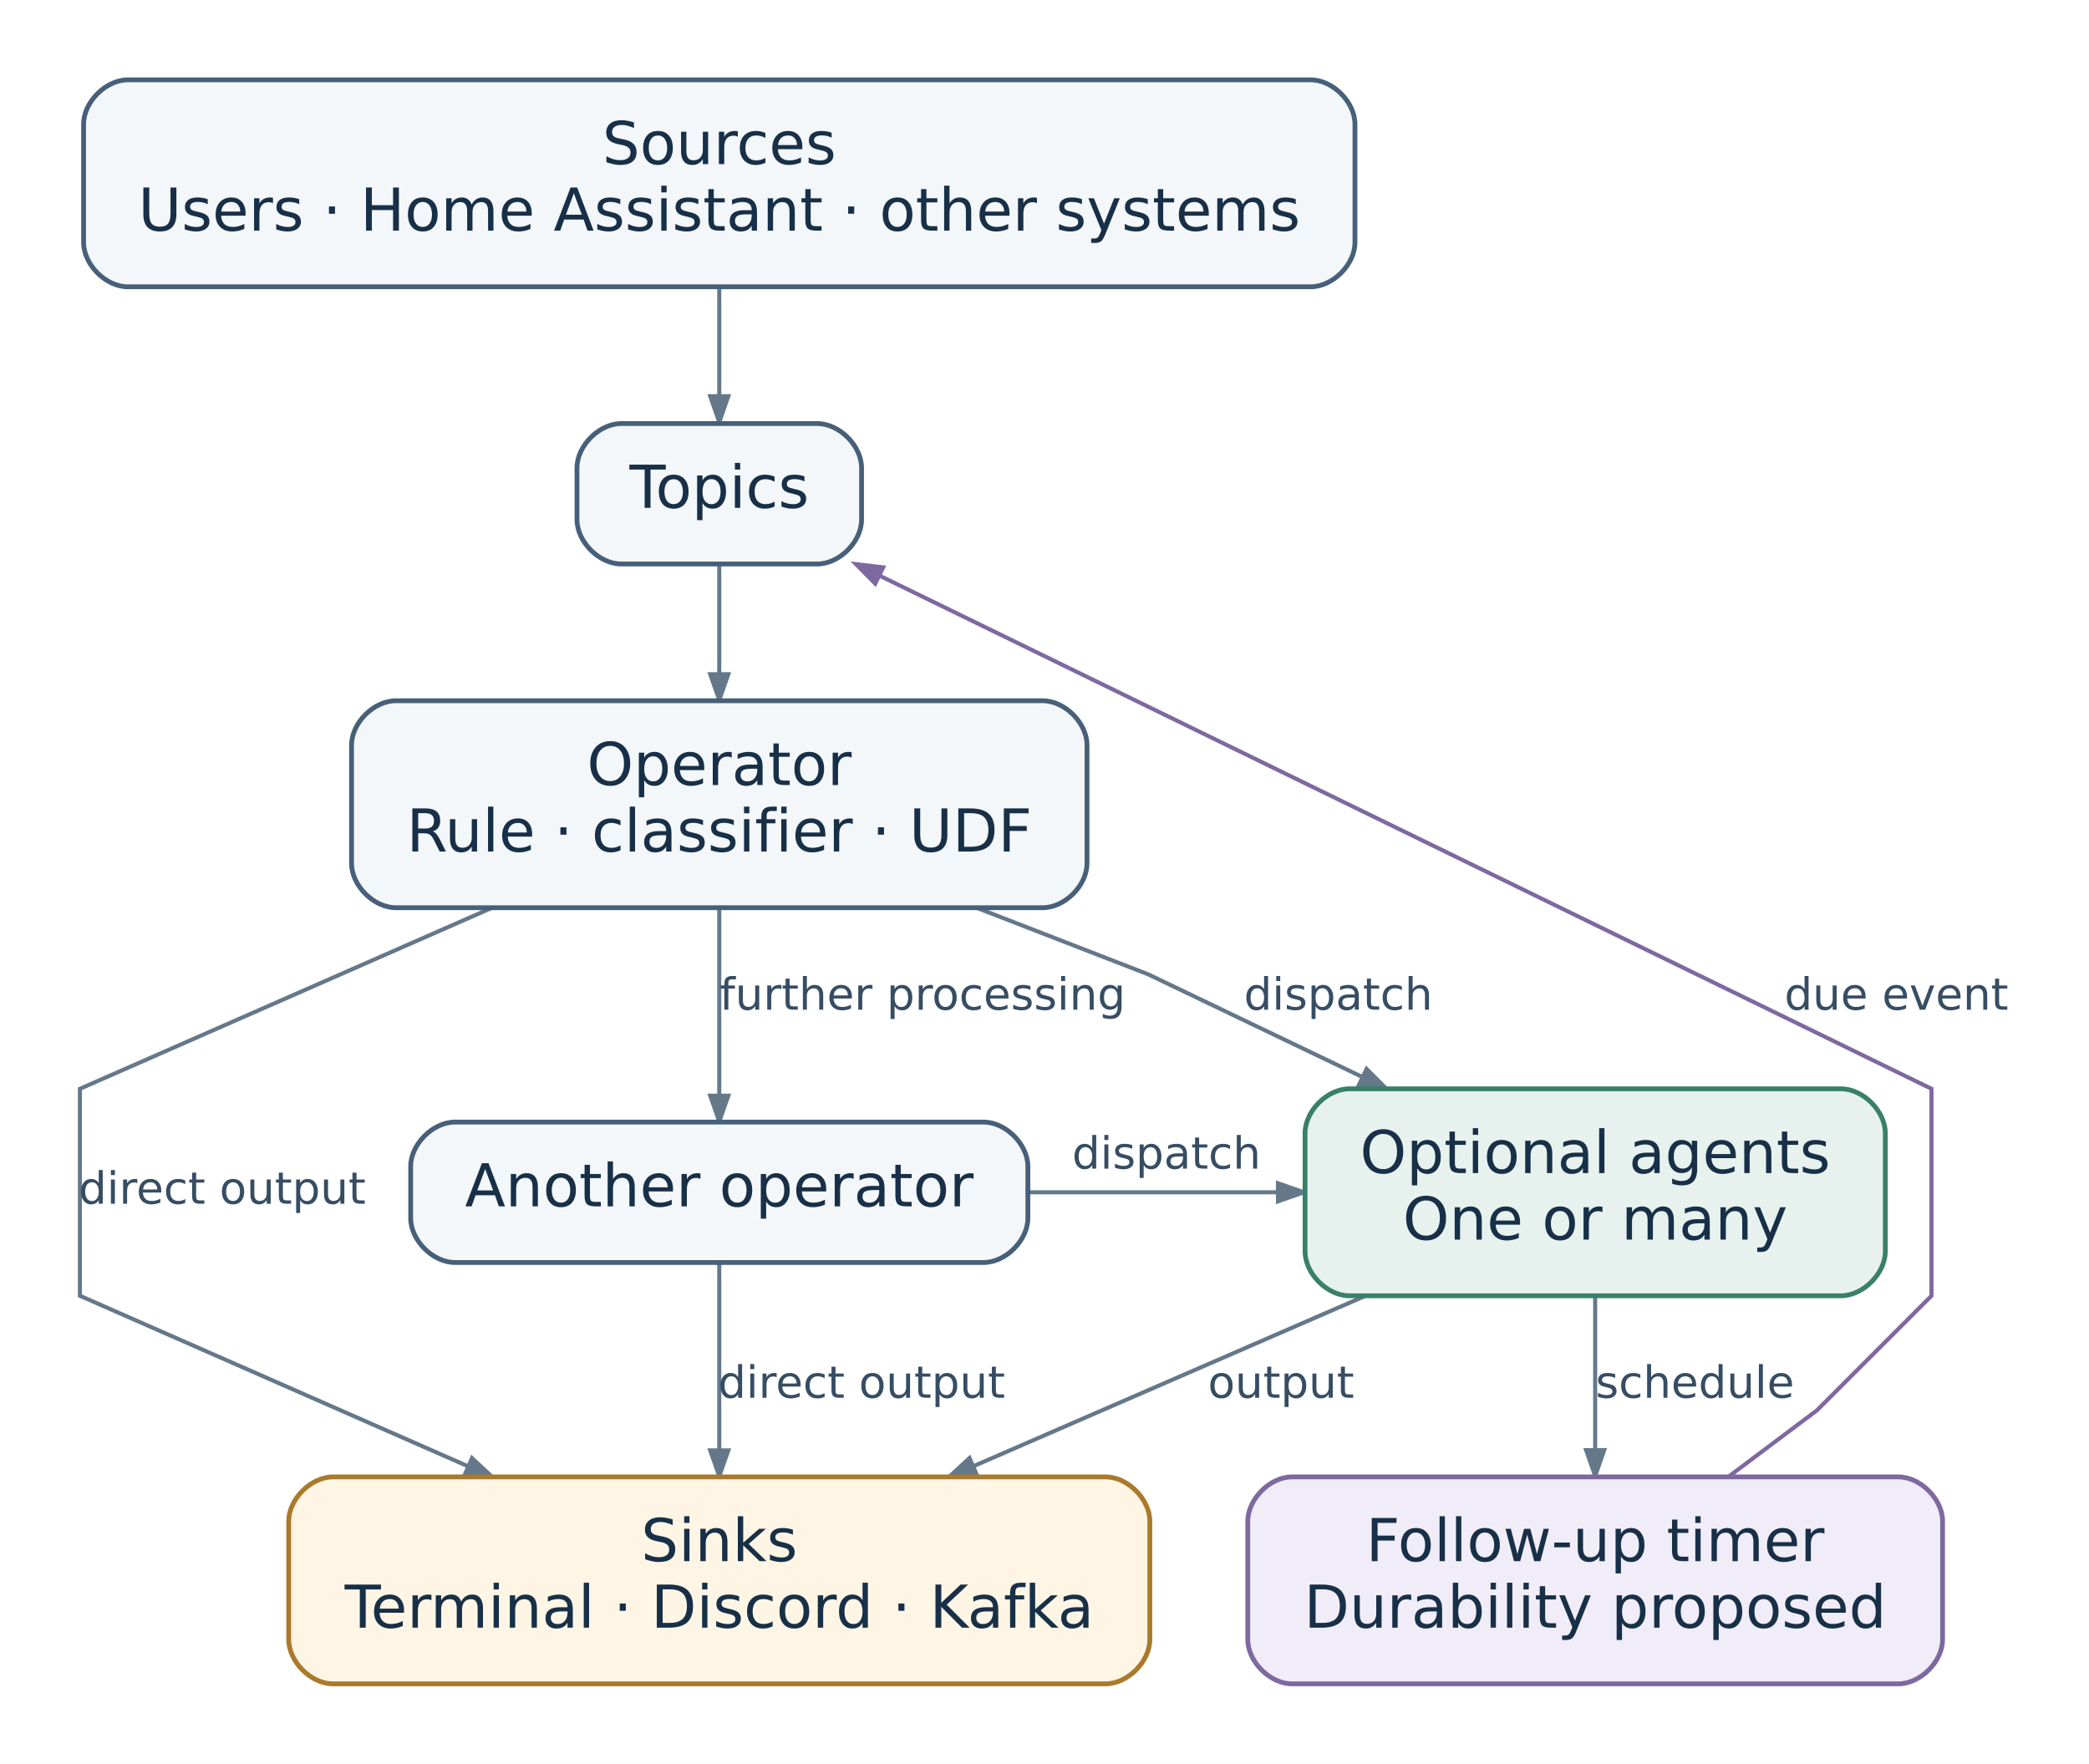
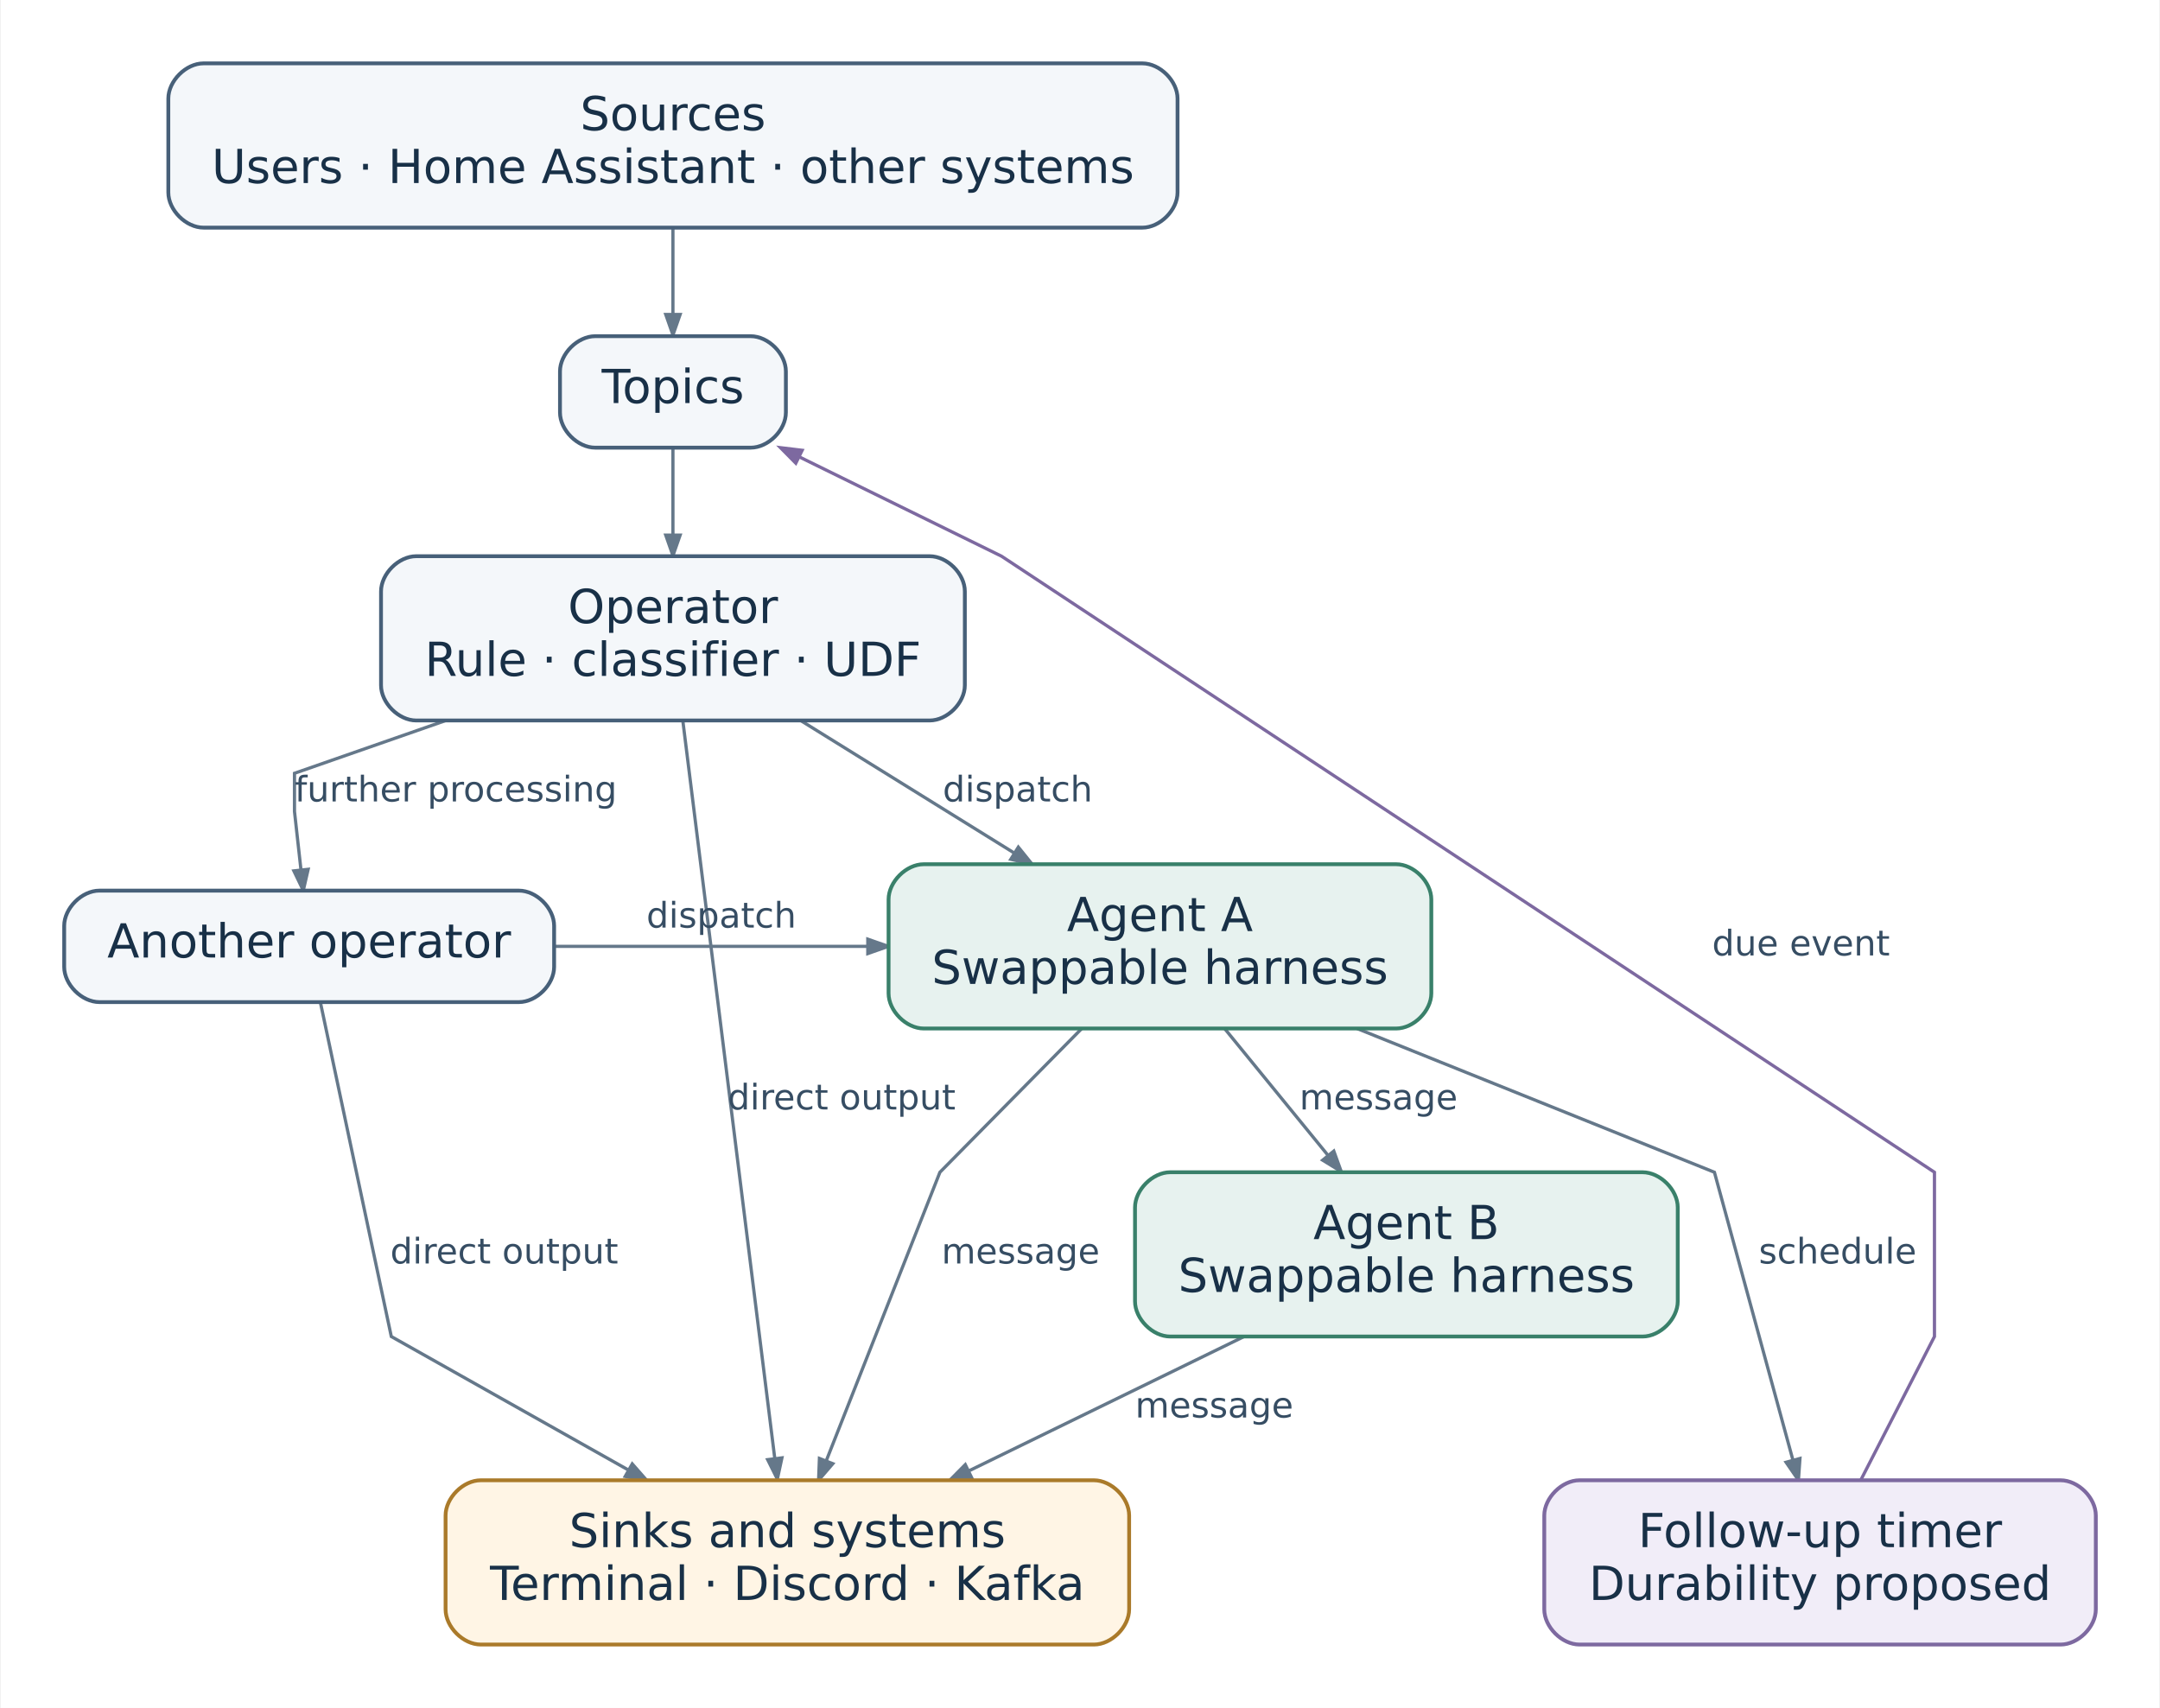
- <svg xmlns="http://www.w3.org/2000/svg" width="565pt" height="477pt" viewBox="0.00 0.00 565.20 477.20">
-   <g id="graph0" class="graph" transform="scale(1 1) rotate(0) translate(21.6 455.6)">
-     <polygon fill="white" stroke="transparent" points="-21.6,21.6 -21.6,-455.6 543.6,-455.6 543.6,21.6 -21.6,21.6" />
+ <svg xmlns="http://www.w3.org/2000/svg" width="736pt" height="582pt" viewBox="0.00 0.00 735.70 582.20">
+   <g id="graph0" class="graph" transform="scale(1 1) rotate(0) translate(21.6 560.6)">
+     <polygon fill="white" stroke="transparent" points="-21.6,21.6 -21.6,-560.6 714.1,-560.6 714.1,21.6 -21.6,21.6" />
    <g id="edge1" class="edge">
-       <path fill="none" stroke="#65788a" stroke-width="1.1" d="M173,-377.7C173,-368.28 173,-357.79 173,-348.52" />
-       <polygon fill="#65788a" stroke="#65788a" stroke-width="1.1" points="175.45,-348.4 173,-341.4 170.55,-348.4 175.45,-348.4" />
+       <path fill="none" stroke="#65788a" stroke-width="1.1" d="M207.5,-482.7C207.5,-473.28 207.5,-462.79 207.5,-453.52" />
+       <polygon fill="#65788a" stroke="#65788a" stroke-width="1.1" points="209.95,-453.4 207.5,-446.4 205.05,-453.4 209.95,-453.4" />
    </g>
    <g id="edge2" class="edge">
-       <path fill="none" stroke="#65788a" stroke-width="1.1" d="M173,-302.8C173,-294.14 173,-283.5 173,-273.4" />
-       <polygon fill="#65788a" stroke="#65788a" stroke-width="1.1" points="175.45,-273.18 173,-266.18 170.55,-273.18 175.45,-273.18" />
+       <path fill="none" stroke="#65788a" stroke-width="1.1" d="M207.5,-407.8C207.5,-399.14 207.5,-388.5 207.5,-378.4" />
+       <polygon fill="#65788a" stroke="#65788a" stroke-width="1.1" points="209.95,-378.18 207.5,-371.18 205.05,-378.18 209.95,-378.18" />
    </g>
    <g id="edge4" class="edge">
-       <path fill="none" stroke="#65788a" stroke-width="1.1" d="M173,-209.94C173,-194.26 173,-174.66 173,-159.29" />
-       <polygon fill="#65788a" stroke="#65788a" stroke-width="1.1" points="175.45,-159.13 173,-152.13 170.55,-159.13 175.45,-159.13" />
-       <text text-anchor="middle" x="228" y="-182.4" font-family="DejaVu Sans" font-size="12.00" fill="#364d63">further processing</text>
+       <path fill="none" stroke="#65788a" stroke-width="1.1" d="M129.85,-314.91C102.53,-305.38 78.5,-297 78.5,-297 78.5,-297 78.5,-284 78.5,-284 78.5,-284 79.56,-274.47 80.7,-264.18" />
+       <polygon fill="#65788a" stroke="#65788a" stroke-width="1.1" points="83.16,-264.27 81.5,-257.04 78.29,-263.73 83.16,-264.27" />
+       <text text-anchor="middle" x="133.5" y="-287.4" font-family="DejaVu Sans" font-size="12.00" fill="#364d63">further processing</text>
    </g>
    <g id="edge5" class="edge">
-       <path fill="none" stroke="#65788a" stroke-width="1.1" d="M242.82,-209.91C267.39,-200.38 289,-192 289,-192 289,-192 317.44,-178.37 346.75,-164.32" />
-       <polygon fill="#65788a" stroke="#65788a" stroke-width="1.1" points="348.14,-166.37 353.4,-161.13 346.03,-161.95 348.14,-166.37" />
-       <text text-anchor="middle" x="340.5" y="-182.4" font-family="DejaVu Sans" font-size="12.00" fill="#364d63">dispatch</text>
+       <path fill="none" stroke="#65788a" stroke-width="1.1" d="M251.11,-314.94C273.42,-301.1 300.68,-284.19 323.8,-269.84" />
+       <polygon fill="#65788a" stroke="#65788a" stroke-width="1.1" points="325.23,-271.83 329.89,-266.06 322.65,-267.67 325.23,-271.83" />
+       <text text-anchor="middle" x="325" y="-287.4" font-family="DejaVu Sans" font-size="12.00" fill="#364d63">dispatch</text>
    </g>
    <g id="edge3" class="edge">
-       <path fill="none" stroke="#65788a" stroke-width="1.1" d="M111.52,-209.99C61.79,-188.15 0,-161 0,-161 0,-161 0,-105 0,-105 0,-105 56.6,-80.14 105.05,-58.85" />
-       <polygon fill="#65788a" stroke="#65788a" stroke-width="1.1" points="106.1,-61.07 111.52,-56.01 104.13,-56.58 106.1,-61.07" />
-       <text text-anchor="middle" x="38.5" y="-129.9" font-family="DejaVu Sans" font-size="12.00" fill="#364d63">direct output</text>
+       <path fill="none" stroke="#65788a" stroke-width="1.1" d="M210.89,-314.77C217.98,-257.89 234.35,-126.53 242.18,-63.7" />
+       <polygon fill="#65788a" stroke="#65788a" stroke-width="1.1" points="244.65,-63.64 243.09,-56.39 239.79,-63.03 244.65,-63.64" />
+       <text text-anchor="middle" x="265" y="-182.4" font-family="DejaVu Sans" font-size="12.00" fill="#364d63">direct output</text>
    </g>
    <g id="edge7" class="edge">
-       <path fill="none" stroke="#65788a" stroke-width="1.1" d="M256.56,-133C278.44,-133 302.08,-133 324.08,-133" />
-       <polygon fill="#65788a" stroke="#65788a" stroke-width="1.1" points="324.17,-135.45 331.17,-133 324.17,-130.55 324.17,-135.45" />
-       <text text-anchor="middle" x="294" y="-139.4" font-family="DejaVu Sans" font-size="12.00" fill="#364d63">dispatch</text>
+       <path fill="none" stroke="#65788a" stroke-width="1.1" d="M167.38,-238C200.57,-238 238.98,-238 273.59,-238" />
+       <polygon fill="#65788a" stroke="#65788a" stroke-width="1.1" points="273.92,-240.45 280.92,-238 273.92,-235.55 273.92,-240.45" />
+       <text text-anchor="middle" x="224" y="-244.4" font-family="DejaVu Sans" font-size="12.00" fill="#364d63">dispatch</text>
    </g>
    <g id="edge6" class="edge">
-       <path fill="none" stroke="#65788a" stroke-width="1.1" d="M173,-113.59C173,-99.61 173,-80 173,-63.18" />
-       <polygon fill="#65788a" stroke="#65788a" stroke-width="1.1" points="175.45,-63.17 173,-56.17 170.55,-63.17 175.45,-63.17" />
-       <text text-anchor="middle" x="211.5" y="-77.4" font-family="DejaVu Sans" font-size="12.00" fill="#364d63">direct output</text>
+       <path fill="none" stroke="#65788a" stroke-width="1.1" d="M87.33,-218.92C95,-182.77 111.5,-105 111.5,-105 111.5,-105 154.59,-80.74 192.08,-59.63" />
+       <polygon fill="#65788a" stroke="#65788a" stroke-width="1.1" points="193.63,-61.58 198.52,-56.01 191.22,-57.31 193.63,-61.58" />
+       <text text-anchor="middle" x="150" y="-129.9" font-family="DejaVu Sans" font-size="12.00" fill="#364d63">direct output</text>
    </g>
    <g id="edge8" class="edge">
-       <path fill="none" stroke="#65788a" stroke-width="1.1" d="M347.73,-104.94C315.2,-90.8 275.31,-73.46 241.86,-58.93" />
-       <polygon fill="#65788a" stroke="#65788a" stroke-width="1.1" points="242.66,-56.6 235.26,-56.06 240.71,-61.1 242.66,-56.6" />
-       <text text-anchor="middle" x="325" y="-77.4" font-family="DejaVu Sans" font-size="12.00" fill="#364d63">output</text>
+       <path fill="none" stroke="#65788a" stroke-width="1.1" d="M395.57,-209.94C406.38,-196.68 419.49,-180.6 430.86,-166.67" />
+       <polygon fill="#65788a" stroke="#65788a" stroke-width="1.1" points="432.76,-168.21 435.29,-161.24 428.96,-165.12 432.76,-168.21" />
+       <text text-anchor="middle" x="448" y="-182.4" font-family="DejaVu Sans" font-size="12.00" fill="#364d63">message</text>
    </g>
    <g id="edge9" class="edge">
-       <path fill="none" stroke="#65788a" stroke-width="1.1" d="M410,-104.94C410,-92.26 410,-77.02 410,-63.53" />
-       <polygon fill="#65788a" stroke="#65788a" stroke-width="1.1" points="412.45,-63.24 410,-56.24 407.55,-63.24 412.45,-63.24" />
-       <text text-anchor="middle" x="437" y="-77.4" font-family="DejaVu Sans" font-size="12.00" fill="#364d63">schedule</text>
+       <path fill="none" stroke="#65788a" stroke-width="1.1" d="M346.85,-209.99C325.29,-188.15 298.5,-161 298.5,-161 298.5,-161 275.14,-101.71 259.74,-62.6" />
+       <polygon fill="#65788a" stroke="#65788a" stroke-width="1.1" points="261.99,-61.65 257.15,-56.03 257.43,-63.44 261.99,-61.65" />
+       <text text-anchor="middle" x="326" y="-129.9" font-family="DejaVu Sans" font-size="12.00" fill="#364d63">message</text>
+     </g>
+     <g id="edge11" class="edge">
+       <path fill="none" stroke="#65788a" stroke-width="1.1" d="M440.67,-209.99C494.99,-188.15 562.5,-161 562.5,-161 562.5,-161 578.54,-102.2 589.2,-63.09" />
+       <polygon fill="#65788a" stroke="#65788a" stroke-width="1.1" points="591.65,-63.43 591.13,-56.03 586.92,-62.14 591.65,-63.43" />
+       <text text-anchor="middle" x="604.5" y="-129.9" font-family="DejaVu Sans" font-size="12.00" fill="#364d63">schedule</text>
    </g>
    <g id="edge10" class="edge">
-       <path fill="none" stroke="#7d69a0" stroke-width="1.1" d="M446.29,-56.21C458.92,-65.69 470,-74 470,-74 470,-74 501,-105 501,-105 501,-105 501,-161 501,-161 501,-161 305.67,-256.28 216.48,-299.79" />
-       <polygon fill="#7d69a0" stroke="#7d69a0" stroke-width="1.1" points="215.21,-297.69 209.99,-302.96 217.35,-302.09 215.21,-297.69" />
-       <text text-anchor="middle" x="491.5" y="-182.4" font-family="DejaVu Sans" font-size="12.00" fill="#364d63">due event</text>
+       <path fill="none" stroke="#65788a" stroke-width="1.1" d="M402.06,-104.94C373.34,-90.92 338.18,-73.75 308.55,-59.29" />
+       <polygon fill="#65788a" stroke="#65788a" stroke-width="1.1" points="309.3,-56.93 301.93,-56.06 307.15,-61.33 309.3,-56.93" />
+       <text text-anchor="middle" x="392" y="-77.4" font-family="DejaVu Sans" font-size="12.00" fill="#364d63">message</text>
+     </g>
+     <g id="edge12" class="edge">
+       <path fill="none" stroke="#7d69a0" stroke-width="1.1" d="M612.36,-56.01C623.57,-77.85 637.5,-105 637.5,-105 637.5,-105 637.5,-161 637.5,-161 637.5,-161 319.5,-371 319.5,-371 319.5,-371 282.31,-389.26 250.8,-404.74" />
+       <polygon fill="#7d69a0" stroke="#7d69a0" stroke-width="1.1" points="249.38,-402.71 244.17,-407.99 251.54,-407.1 249.38,-402.71" />
+       <text text-anchor="middle" x="592" y="-234.9" font-family="DejaVu Sans" font-size="12.00" fill="#364d63">due event</text>
    </g>
    <g id="node1" class="node">
-       <path fill="#f4f7fa" stroke="#476079" stroke-width="1.3" d="M333,-434C333,-434 13,-434 13,-434 7,-434 1,-428 1,-422 1,-422 1,-390 1,-390 1,-384 7,-378 13,-378 13,-378 333,-378 333,-378 339,-378 345,-384 345,-390 345,-390 345,-422 345,-422 345,-428 339,-434 333,-434" />
-       <text text-anchor="middle" x="173" y="-411.2" font-family="DejaVu Sans" font-size="16.00" fill="#183047">Sources</text>
-       <text text-anchor="middle" x="173" y="-393.2" font-family="DejaVu Sans" font-size="16.00" fill="#183047">Users · Home Assistant · other systems</text>
+       <path fill="#f4f7fa" stroke="#476079" stroke-width="1.3" d="M367.5,-539C367.5,-539 47.5,-539 47.5,-539 41.5,-539 35.5,-533 35.5,-527 35.5,-527 35.5,-495 35.5,-495 35.5,-489 41.5,-483 47.5,-483 47.5,-483 367.5,-483 367.5,-483 373.5,-483 379.5,-489 379.5,-495 379.5,-495 379.5,-527 379.5,-527 379.5,-533 373.5,-539 367.5,-539" />
+       <text text-anchor="middle" x="207.5" y="-516.2" font-family="DejaVu Sans" font-size="16.00" fill="#183047">Sources</text>
+       <text text-anchor="middle" x="207.5" y="-498.2" font-family="DejaVu Sans" font-size="16.00" fill="#183047">Users · Home Assistant · other systems</text>
    </g>
    <g id="node2" class="node">
-       <path fill="#f4f7fa" stroke="#476079" stroke-width="1.3" d="M199.5,-341C199.5,-341 146.5,-341 146.5,-341 140.5,-341 134.5,-335 134.5,-329 134.5,-329 134.5,-315 134.5,-315 134.5,-309 140.5,-303 146.5,-303 146.5,-303 199.5,-303 199.5,-303 205.5,-303 211.5,-309 211.5,-315 211.5,-315 211.5,-329 211.5,-329 211.5,-335 205.5,-341 199.5,-341" />
-       <text text-anchor="middle" x="173" y="-318.2" font-family="DejaVu Sans" font-size="16.00" fill="#183047">Topics</text>
+       <path fill="#f4f7fa" stroke="#476079" stroke-width="1.3" d="M234,-446C234,-446 181,-446 181,-446 175,-446 169,-440 169,-434 169,-434 169,-420 169,-420 169,-414 175,-408 181,-408 181,-408 234,-408 234,-408 240,-408 246,-414 246,-420 246,-420 246,-434 246,-434 246,-440 240,-446 234,-446" />
+       <text text-anchor="middle" x="207.5" y="-423.2" font-family="DejaVu Sans" font-size="16.00" fill="#183047">Topics</text>
    </g>
    <g id="node3" class="node">
-       <path fill="#f4f7fa" stroke="#476079" stroke-width="1.3" d="M260.5,-266C260.5,-266 85.5,-266 85.5,-266 79.5,-266 73.5,-260 73.5,-254 73.5,-254 73.5,-222 73.5,-222 73.5,-216 79.5,-210 85.5,-210 85.5,-210 260.5,-210 260.5,-210 266.5,-210 272.5,-216 272.5,-222 272.5,-222 272.5,-254 272.5,-254 272.5,-260 266.5,-266 260.5,-266" />
-       <text text-anchor="middle" x="173" y="-243.2" font-family="DejaVu Sans" font-size="16.00" fill="#183047">Operator</text>
-       <text text-anchor="middle" x="173" y="-225.2" font-family="DejaVu Sans" font-size="16.00" fill="#183047">Rule · classifier · UDF</text>
+       <path fill="#f4f7fa" stroke="#476079" stroke-width="1.3" d="M295,-371C295,-371 120,-371 120,-371 114,-371 108,-365 108,-359 108,-359 108,-327 108,-327 108,-321 114,-315 120,-315 120,-315 295,-315 295,-315 301,-315 307,-321 307,-327 307,-327 307,-359 307,-359 307,-365 301,-371 295,-371" />
+       <text text-anchor="middle" x="207.5" y="-348.2" font-family="DejaVu Sans" font-size="16.00" fill="#183047">Operator</text>
+       <text text-anchor="middle" x="207.5" y="-330.2" font-family="DejaVu Sans" font-size="16.00" fill="#183047">Rule · classifier · UDF</text>
    </g>
    <g id="node4" class="node">
-       <path fill="#f4f7fa" stroke="#476079" stroke-width="1.3" d="M244.5,-152C244.5,-152 101.5,-152 101.5,-152 95.5,-152 89.5,-146 89.5,-140 89.5,-140 89.5,-126 89.5,-126 89.5,-120 95.5,-114 101.5,-114 101.5,-114 244.5,-114 244.5,-114 250.5,-114 256.5,-120 256.5,-126 256.5,-126 256.5,-140 256.5,-140 256.5,-146 250.5,-152 244.5,-152" />
-       <text text-anchor="middle" x="173" y="-129.2" font-family="DejaVu Sans" font-size="16.00" fill="#183047">Another operator</text>
+       <path fill="#f4f7fa" stroke="#476079" stroke-width="1.3" d="M155,-257C155,-257 12,-257 12,-257 6,-257 0,-251 0,-245 0,-245 0,-231 0,-231 0,-225 6,-219 12,-219 12,-219 155,-219 155,-219 161,-219 167,-225 167,-231 167,-231 167,-245 167,-245 167,-251 161,-257 155,-257" />
+       <text text-anchor="middle" x="83.5" y="-234.2" font-family="DejaVu Sans" font-size="16.00" fill="#183047">Another operator</text>
    </g>
    <g id="node5" class="node">
-       <path fill="#e7f2ef" stroke="#39806a" stroke-width="1.3" d="M476.5,-161C476.5,-161 343.5,-161 343.5,-161 337.5,-161 331.5,-155 331.5,-149 331.5,-149 331.5,-117 331.5,-117 331.5,-111 337.5,-105 343.5,-105 343.5,-105 476.5,-105 476.5,-105 482.5,-105 488.5,-111 488.5,-117 488.5,-117 488.5,-149 488.5,-149 488.5,-155 482.5,-161 476.5,-161" />
-       <text text-anchor="middle" x="410" y="-138.2" font-family="DejaVu Sans" font-size="16.00" fill="#183047">Optional agents</text>
-       <text text-anchor="middle" x="410" y="-120.2" font-family="DejaVu Sans" font-size="16.00" fill="#183047">One or many</text>
+       <path fill="#e7f2ef" stroke="#39806a" stroke-width="1.3" d="M454,-266C454,-266 293,-266 293,-266 287,-266 281,-260 281,-254 281,-254 281,-222 281,-222 281,-216 287,-210 293,-210 293,-210 454,-210 454,-210 460,-210 466,-216 466,-222 466,-222 466,-254 466,-254 466,-260 460,-266 454,-266" />
+       <text text-anchor="middle" x="373.5" y="-243.2" font-family="DejaVu Sans" font-size="16.00" fill="#183047">Agent A</text>
+       <text text-anchor="middle" x="373.5" y="-225.2" font-family="DejaVu Sans" font-size="16.00" fill="#183047">Swappable harness</text>
    </g>
    <g id="node6" class="node">
-       <path fill="#fff5e5" stroke="#aa7a2a" stroke-width="1.3" d="M277.5,-56C277.5,-56 68.5,-56 68.5,-56 62.5,-56 56.5,-50 56.5,-44 56.5,-44 56.5,-12 56.5,-12 56.5,-6 62.5,0 68.5,0 68.5,0 277.5,0 277.5,0 283.5,0 289.5,-6 289.5,-12 289.5,-12 289.5,-44 289.5,-44 289.5,-50 283.5,-56 277.5,-56" />
-       <text text-anchor="middle" x="173" y="-33.2" font-family="DejaVu Sans" font-size="16.00" fill="#183047">Sinks</text>
-       <text text-anchor="middle" x="173" y="-15.2" font-family="DejaVu Sans" font-size="16.00" fill="#183047">Terminal · Discord · Kafka</text>
+       <path fill="#e7f2ef" stroke="#39806a" stroke-width="1.3" d="M538,-161C538,-161 377,-161 377,-161 371,-161 365,-155 365,-149 365,-149 365,-117 365,-117 365,-111 371,-105 377,-105 377,-105 538,-105 538,-105 544,-105 550,-111 550,-117 550,-117 550,-149 550,-149 550,-155 544,-161 538,-161" />
+       <text text-anchor="middle" x="457.5" y="-138.2" font-family="DejaVu Sans" font-size="16.00" fill="#183047">Agent B</text>
+       <text text-anchor="middle" x="457.5" y="-120.2" font-family="DejaVu Sans" font-size="16.00" fill="#183047">Swappable harness</text>
    </g>
    <g id="node7" class="node">
-       <path fill="#f1edf8" stroke="#7d69a0" stroke-width="1.3" d="M492,-56C492,-56 328,-56 328,-56 322,-56 316,-50 316,-44 316,-44 316,-12 316,-12 316,-6 322,0 328,0 328,0 492,0 492,0 498,0 504,-6 504,-12 504,-12 504,-44 504,-44 504,-50 498,-56 492,-56" />
-       <text text-anchor="middle" x="410" y="-33.2" font-family="DejaVu Sans" font-size="16.00" fill="#183047">Follow-up timer</text>
-       <text text-anchor="middle" x="410" y="-15.2" font-family="DejaVu Sans" font-size="16.00" fill="#183047">Durability proposed</text>
+       <path fill="#fff5e5" stroke="#aa7a2a" stroke-width="1.3" d="M351,-56C351,-56 142,-56 142,-56 136,-56 130,-50 130,-44 130,-44 130,-12 130,-12 130,-6 136,0 142,0 142,0 351,0 351,0 357,0 363,-6 363,-12 363,-12 363,-44 363,-44 363,-50 357,-56 351,-56" />
+       <text text-anchor="middle" x="246.5" y="-33.2" font-family="DejaVu Sans" font-size="16.00" fill="#183047">Sinks and systems</text>
+       <text text-anchor="middle" x="246.5" y="-15.2" font-family="DejaVu Sans" font-size="16.00" fill="#183047">Terminal · Discord · Kafka</text>
+     </g>
+     <g id="node8" class="node">
+       <path fill="#f1edf8" stroke="#7d69a0" stroke-width="1.3" d="M680.5,-56C680.5,-56 516.5,-56 516.5,-56 510.5,-56 504.5,-50 504.5,-44 504.5,-44 504.5,-12 504.5,-12 504.5,-6 510.5,0 516.5,0 516.5,0 680.5,0 680.5,0 686.5,0 692.5,-6 692.5,-12 692.5,-12 692.5,-44 692.5,-44 692.5,-50 686.5,-56 680.5,-56" />
+       <text text-anchor="middle" x="598.5" y="-33.2" font-family="DejaVu Sans" font-size="16.00" fill="#183047">Follow-up timer</text>
+       <text text-anchor="middle" x="598.5" y="-15.2" font-family="DejaVu Sans" font-size="16.00" fill="#183047">Durability proposed</text>
    </g>
  </g>
</svg>
